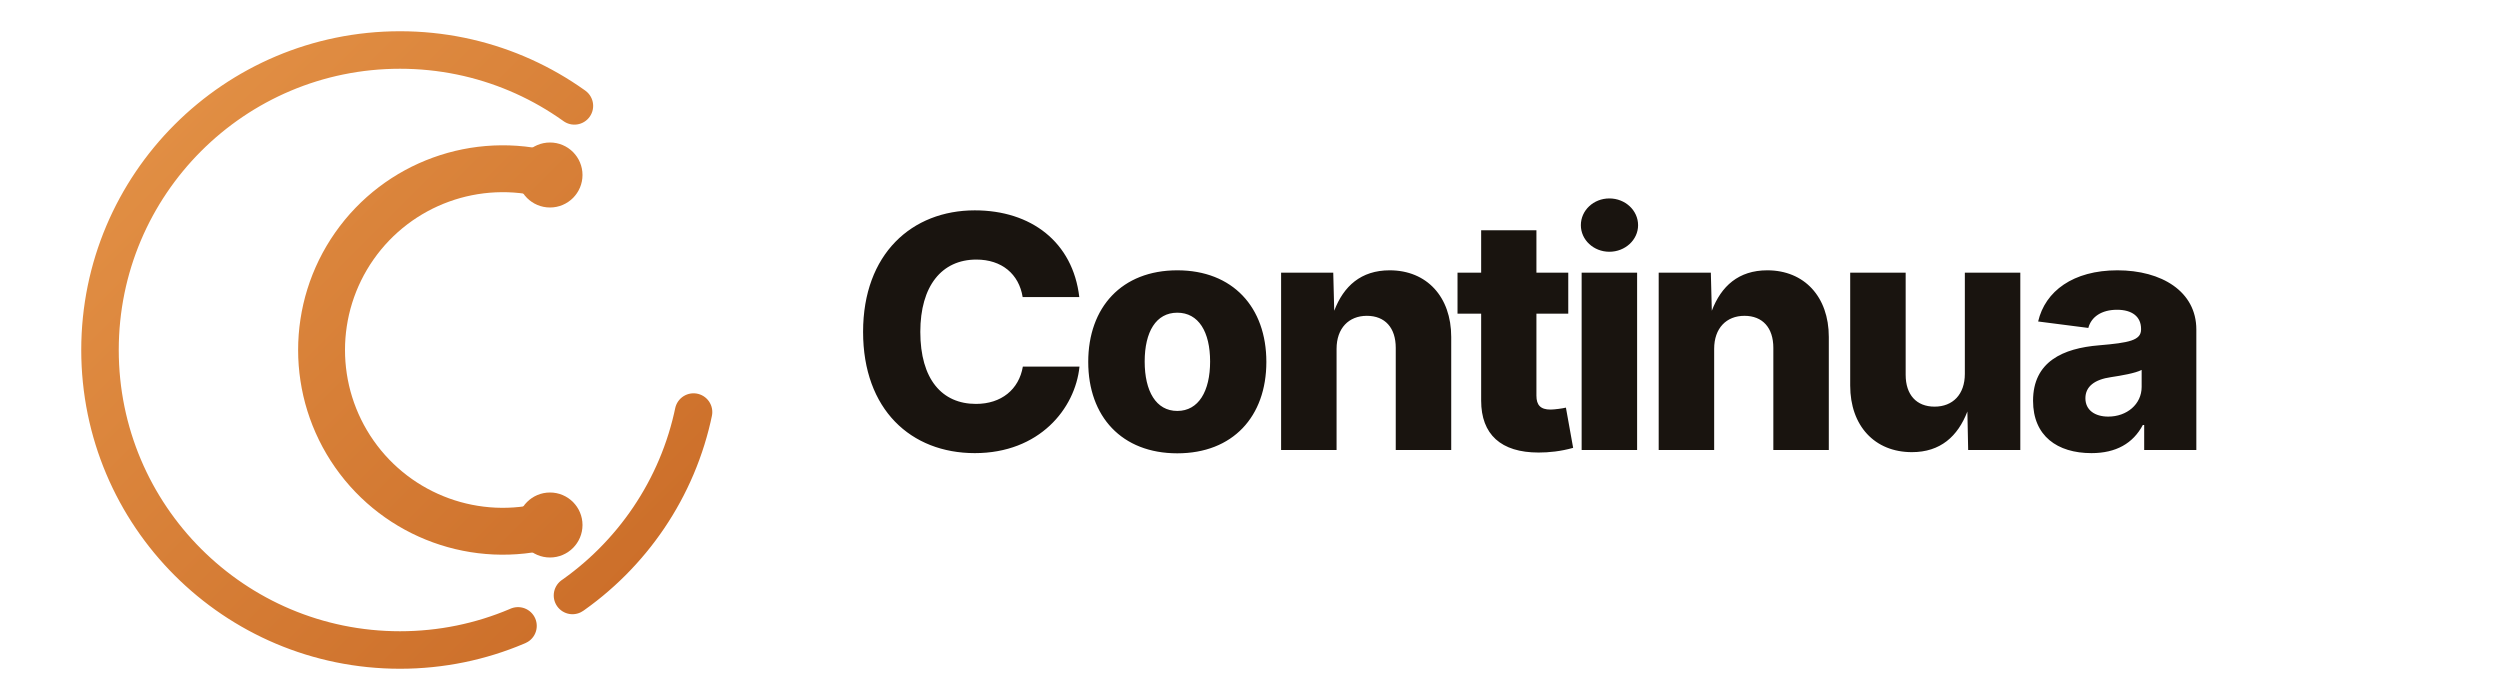
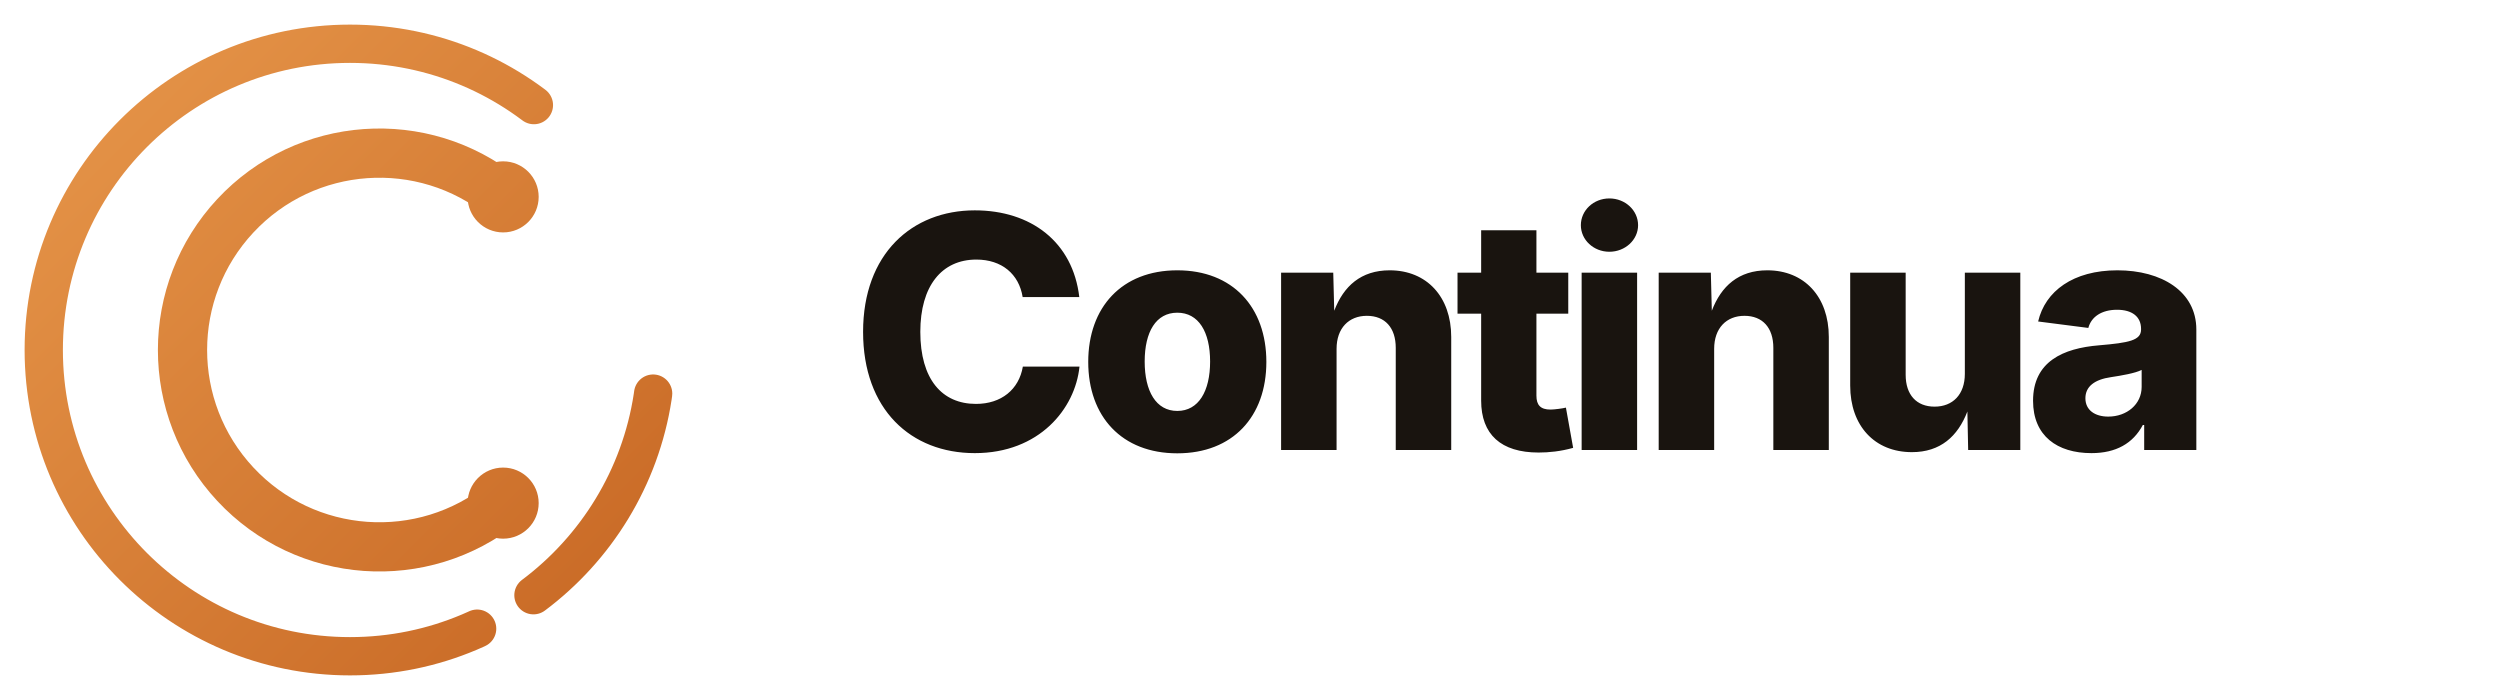
<svg xmlns="http://www.w3.org/2000/svg" viewBox="0 0 200 56" fill="none">
  <defs>
    <linearGradient id="cont-grad-w" x1="0" y1="0" x2="56" y2="56" gradientUnits="userSpaceOnUse">
      <stop offset="0" stop-color="#e99a4d" />
      <stop offset="1" stop-color="#c96a26" />
    </linearGradient>
  </defs>
-   <g transform="translate(0, -4)">
-     <circle cx="32" cy="32" r="24" stroke="url(#cont-grad-w)" stroke-width="3" stroke-linecap="round" stroke-dasharray="100 26 18 5" stroke-dashoffset="-28" />
-     <path d="M 44 18 A 14.5 14.5 0 1 0 44 46" stroke="url(#cont-grad-w)" stroke-width="3.75" stroke-linecap="round" />
-     <circle cx="44" cy="18" r="2.6" fill="url(#cont-grad-w)" />
-     <circle cx="44" cy="46" r="2.6" fill="url(#cont-grad-w)" />
+   <g transform="scale(0.875)">
+     <circle cx="32" cy="32" r="28" stroke="url(#cont-grad-w)" stroke-width="3.5" stroke-linecap="round" stroke-dasharray="118 30 22 6" stroke-dashoffset="-32" />
+     <path d="M 46 18 A 18 18 0 1 0 46 46" stroke="url(#cont-grad-w)" stroke-width="4.5" stroke-linecap="round" />
+     <circle cx="46" cy="18" r="3.25" fill="url(#cont-grad-w)" />
+     <circle cx="46" cy="46" r="3.25" fill="url(#cont-grad-w)" />
  </g>
  <text x="68" y="36" font-family="Inter, system-ui, sans-serif" font-weight="800" font-size="26" letter-spacing="-1.2" fill="#19140f">Continua</text>
</svg>
